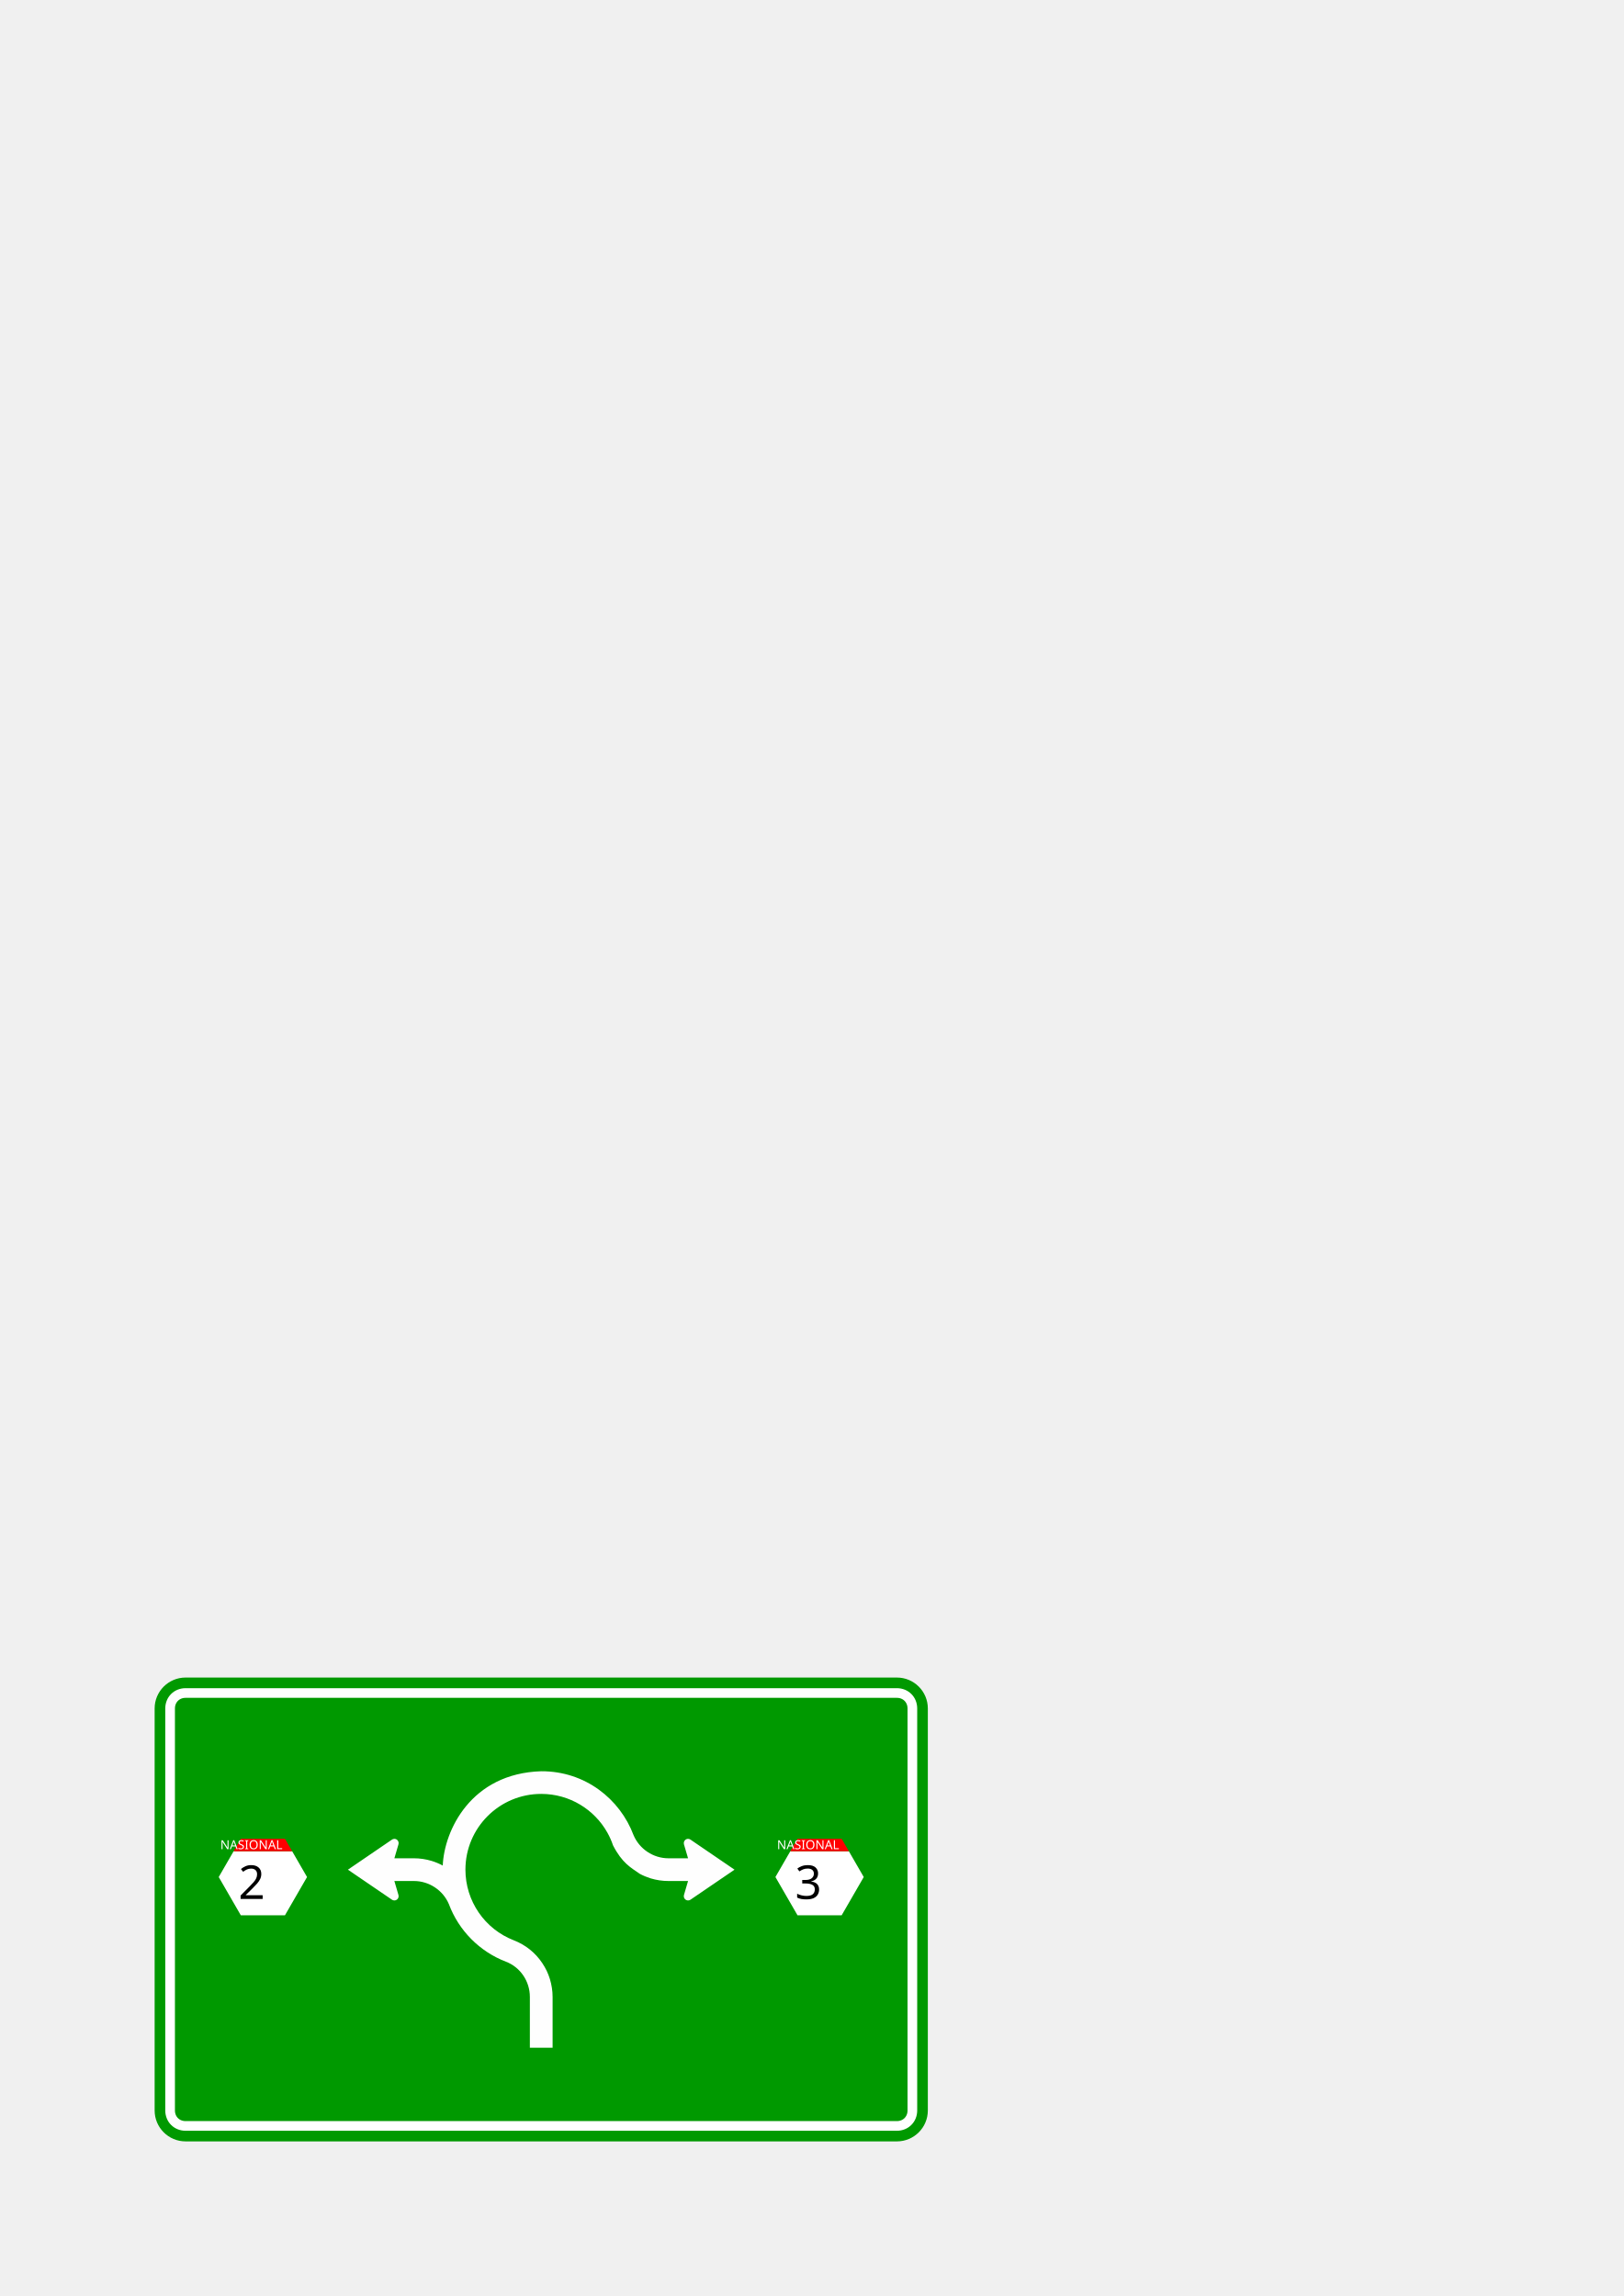
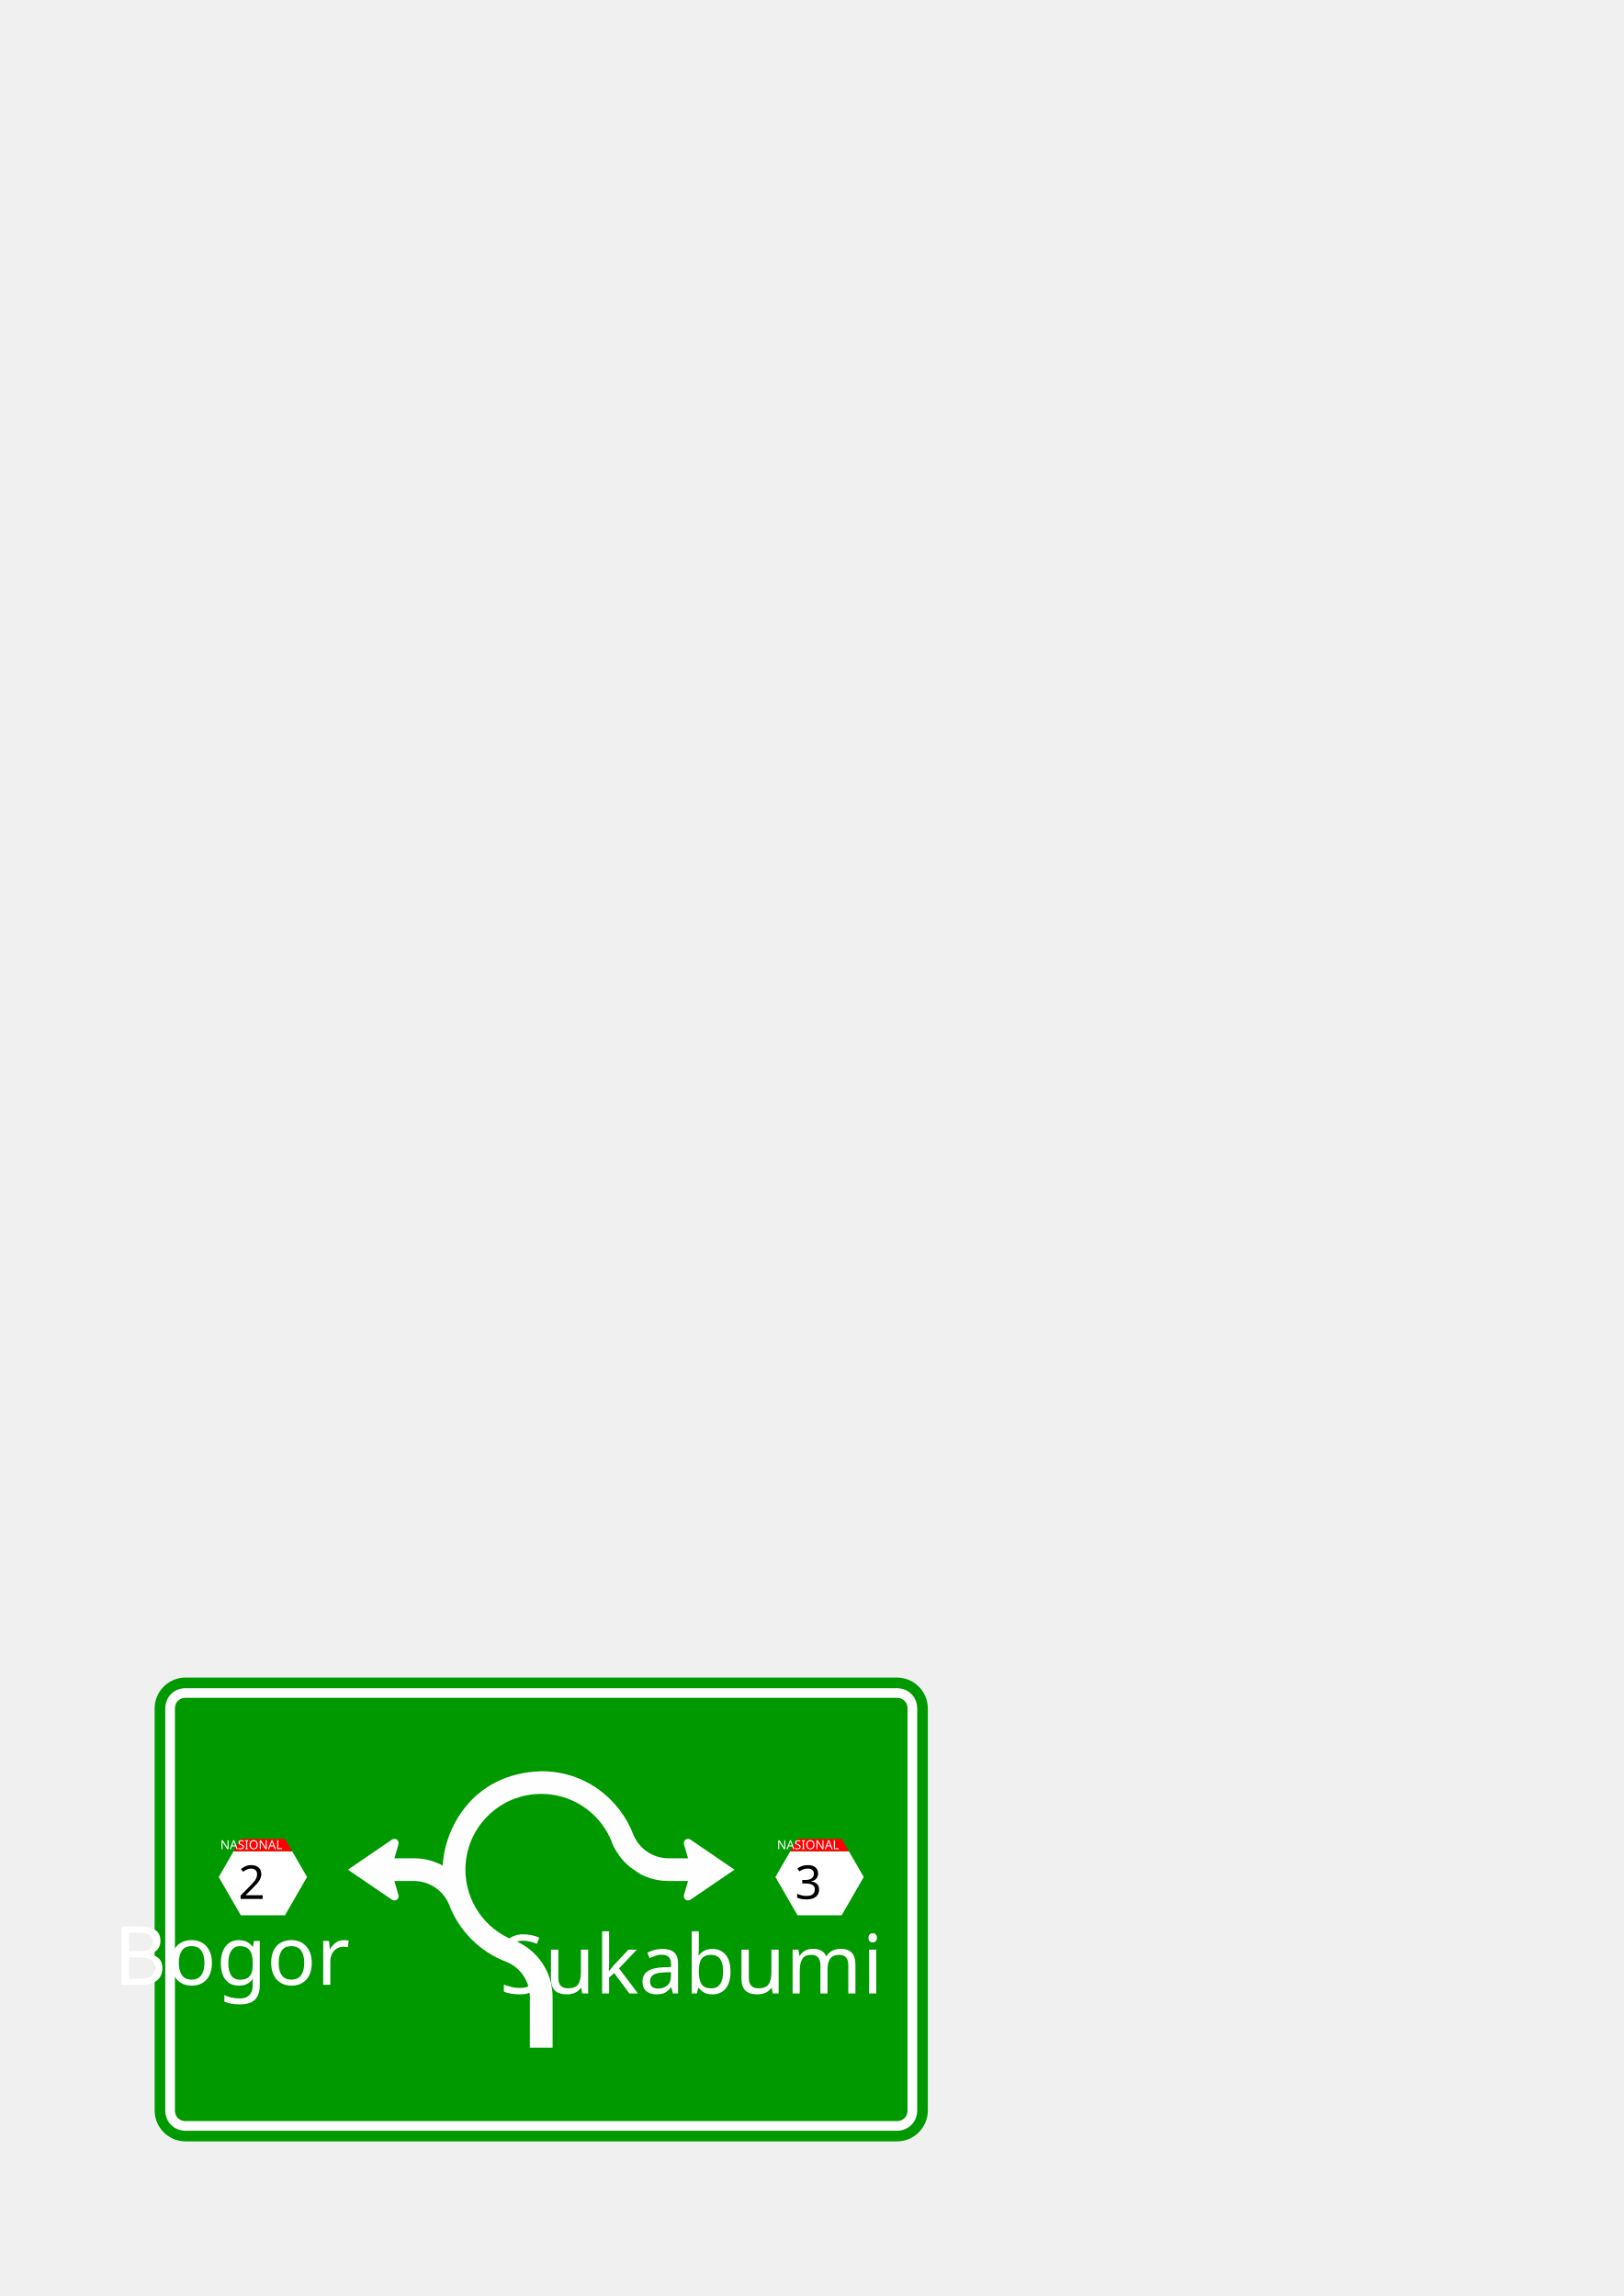
<svg xmlns="http://www.w3.org/2000/svg" xmlns:xlink="http://www.w3.org/1999/xlink" width="210mm" height="297mm" viewBox="0 0 210 297" version="1.1" id="svg8">
  <defs id="defs2">
    <clipPath clipPathUnits="userSpaceOnUse" id="clipPath848">
      <path xlink:href="#rect29" style="fill:#009900;fill-opacity:1;stroke:none;stroke-width:5;stroke-linecap:butt;stroke-linejoin:round;stroke-miterlimit:4;stroke-dasharray:none;stroke-dashoffset:0" id="path850" d="m 24,217 c -2.216,0 -4,1.784 -4,4 v 52 c 0,2.216 1.784,4 4,4 h 92 c 2.216,0 4,-1.784 4,-4 v -52 c 0,-2.216 -1.784,-4 -4,-4 z" />
    </clipPath>
  </defs>
  <g id="layer1">
    <rect style="fill:#009900;fill-opacity:1;stroke:none;stroke-width:5;stroke-linecap:butt;stroke-linejoin:round;stroke-miterlimit:4;stroke-dasharray:none;stroke-dashoffset:0" id="rect29" width="100" height="60" x="20" y="217" rx="4" ry="4" />
    <path xlink:href="#rect29" style="fill:none;fill-opacity:1;stroke:#ffffff;stroke-width:1.25;stroke-linecap:butt;stroke-linejoin:round;stroke-miterlimit:4;stroke-dasharray:none;stroke-dashoffset:0" id="path844" d="m 24,219 c -1.143,0 -2,0.857 -2,2 v 52 c 0,1.143 0.857,2 2,2 h 92 c 1.143,0 2,-0.857 2,-2 v -52 c 0,-1.143 -0.857,-2 -2,-2 z" clip-path="url(#clipPath848)" />
    <path d="m 50.691,237.967 c 0.089,-0.06 0.197,-0.102 0.316,-0.102 0.303,0 0.548,0.25 0.548,0.553 0,0.054 -0.003,0.106 -0.02,0.156 l -0.528,1.805 h 2.53 c 0.781,0 1.556,0.119 2.303,0.344 0.496,0.156 0.972,0.352 1.423,0.598 0.185,-4.5 3.615,-11.926 12.736,-12.2 5.674,-0.025 10.183,3.586 11.939,8.265 0.76,1.793 2.557,2.996 4.519,2.993 h 2.532 l -0.53,-1.805 c -0.009,-0.05 -0.017,-0.102 -0.017,-0.156 0,-0.303 0.247,-0.553 0.555,-0.553 0.114,0 0.22,0.042 0.311,0.102 l 5.691,3.885 -5.691,3.881 c -0.091,0.065 -0.197,0.099 -0.311,0.099 -0.308,0 -0.555,-0.246 -0.555,-0.548 0,-0.059 0.009,-0.107 0.017,-0.156 l 0.53,-1.81 h -2.532 c -0.781,0 -1.556,-0.114 -2.303,-0.34 -0.491,-0.156 -0.972,-0.352 -1.423,-0.597 -4.887,-3.432 -4.132,-2.903 0,0 -1.141,-0.799 -2.261,-1.368 -3.447,-3.677 -0.192,-0.57 -0.434,-1.114 -0.722,-1.629 -1.674,-2.998 -4.882,-5.024 -8.563,-5.024 -5.417,0 -9.803,4.386 -9.803,9.801 0,4.046 2.486,7.681 6.261,9.139 1.502,0.582 2.774,1.597 3.667,2.931 0.436,0.647 0.772,1.342 0.998,2.083 0.225,0.749 0.348,1.523 0.348,2.301 v 6.575 h -2.941 v -6.575 c 0,-2.006 -1.22,-3.836 -3.099,-4.552 -3.396,-1.306 -6.096,-4.024 -7.373,-7.443 -0.759,-1.793 -2.555,-2.993 -4.522,-2.993 h -2.53 l 0.528,1.81 c 0.017,0.049 0.02,0.097 0.02,0.156 0,0.302 -0.246,0.548 -0.548,0.548 -0.119,0 -0.227,-0.033 -0.316,-0.099 l -5.691,-3.881 v 0 z" style="fill:#fefefe;fill-opacity:1;fill-rule:nonzero;stroke:none;stroke-width:0.132" id="path300" />
    <g transform="matrix(0.1903777,0,0,0.1903776,27.72859,225.9866)" id="g831" style="stroke-width:5.253">
      <g id="g825" style="stroke-width:5.253">
        <path style="fill:#ffffff;fill-opacity:1;stroke:none;stroke-width:9.926;stroke-miterlimit:4;stroke-dasharray:none;stroke-dashoffset:0" d="M 189.65,32.953 H 39.305 L 1.092,99.141 57.783,197.334 H 171.17 l 56.693,-98.193 z" id="path893" transform="matrix(0.2645833,0,0,0.2645833,2.653116,62.10547)" />
        <path style="fill:#ff0000;fill-opacity:1;stroke:none;stroke-width:9.926;stroke-miterlimit:4;stroke-dasharray:none;stroke-dashoffset:0" d="m 39.305,32.951 v 0.002 H 189.65 L 171.17,0.945 H 57.783 Z" id="path865" transform="matrix(0.2645833,0,0,0.2645833,2.653116,62.10547)" />
      </g>
      <text id="text836" y="69.422" x="32.832" style="font-style:normal;font-variant:normal;font-weight:normal;font-stretch:normal;font-size:8.467px;line-height:1.25;font-family:'Roadgeek 2005 Series C';-inkscape-font-specification:'Roadgeek 2005 Series C';text-align:center;letter-spacing:0px;word-spacing:0px;text-anchor:middle;fill:#ffffff;fill-opacity:1;stroke:none;stroke-width:1.39" xml:space="preserve">
        <tspan style="font-style:normal;font-variant:normal;font-weight:normal;font-stretch:normal;font-family:'Roadgeek 2005 Series 1B';-inkscape-font-specification:'Roadgeek 2005 Series 1B';fill:#ffffff;stroke-width:1.39" y="69.422" x="32.832" id="tspan834">NASIONAL</tspan>
      </text>
      <text id="text848" y="103.223" x="33.049" style="font-style:normal;font-variant:normal;font-weight:normal;font-stretch:normal;font-size:8.467px;line-height:1.25;font-family:'Roadgeek 2005 Series 1B';-inkscape-font-specification:'Roadgeek 2005 Series 1B';text-align:center;letter-spacing:0px;word-spacing:0px;text-anchor:middle;fill:#000000;fill-opacity:1;stroke:none;stroke-width:1.39" xml:space="preserve">
        <tspan style="font-style:normal;font-variant:normal;font-weight:normal;font-stretch:normal;font-size:31.75px;font-family:'Roadgeek 2005 Series 2B';-inkscape-font-specification:'Roadgeek 2005 Series 2B';stroke-width:1.39" y="103.223" x="33.049" id="tspan846">2</tspan>
      </text>
    </g>
    <g transform="matrix(0.1903777,0,0,0.1903776,99.72859,225.9866)" id="g831-3" style="stroke-width:5.253">
      <g id="g825-6" style="stroke-width:5.253">
        <path style="fill:#ffffff;fill-opacity:1;stroke:none;stroke-width:9.926;stroke-miterlimit:4;stroke-dasharray:none;stroke-dashoffset:0" d="M 189.65,32.953 H 39.305 L 1.092,99.141 57.783,197.334 H 171.17 l 56.693,-98.193 z" id="path893-7" transform="matrix(0.2645833,0,0,0.2645833,2.653116,62.10547)" />
        <path style="fill:#ff0000;fill-opacity:1;stroke:none;stroke-width:9.926;stroke-miterlimit:4;stroke-dasharray:none;stroke-dashoffset:0" d="m 39.305,32.951 v 0.002 H 189.65 L 171.17,0.945 H 57.783 Z" id="path865-5" transform="matrix(0.2645833,0,0,0.2645833,2.653116,62.10547)" />
      </g>
      <text id="text836-3" y="69.422" x="32.832" style="font-style:normal;font-variant:normal;font-weight:normal;font-stretch:normal;font-size:8.467px;line-height:1.25;font-family:'Roadgeek 2005 Series C';-inkscape-font-specification:'Roadgeek 2005 Series C';text-align:center;letter-spacing:0px;word-spacing:0px;text-anchor:middle;fill:#ffffff;fill-opacity:1;stroke:none;stroke-width:1.39" xml:space="preserve">
        <tspan style="font-style:normal;font-variant:normal;font-weight:normal;font-stretch:normal;font-family:'Roadgeek 2005 Series 1B';-inkscape-font-specification:'Roadgeek 2005 Series 1B';fill:#ffffff;stroke-width:1.39" y="69.422" x="32.832" id="tspan834-5">NASIONAL</tspan>
      </text>
      <text id="text848-6" y="103.223" x="33.049" style="font-style:normal;font-variant:normal;font-weight:normal;font-stretch:normal;font-size:8.467px;line-height:1.25;font-family:'Roadgeek 2005 Series 1B';-inkscape-font-specification:'Roadgeek 2005 Series 1B';text-align:center;letter-spacing:0px;word-spacing:0px;text-anchor:middle;fill:#000000;fill-opacity:1;stroke:none;stroke-width:1.39" xml:space="preserve">
        <tspan style="font-style:normal;font-variant:normal;font-weight:normal;font-stretch:normal;font-size:31.75px;font-family:'Roadgeek 2005 Series 2B';-inkscape-font-specification:'Roadgeek 2005 Series 2B';stroke-width:1.39" y="103.223" x="33.049" id="tspan846-2">3</tspan>
      </text>
    </g>
+     <text xml:space="preserve" style="font-style:normal;font-variant:normal;font-weight:normal;font-stretch:normal;font-size:10.583px;line-height:1.25;font-family:'Roadgeek 2005 Series 1B';-inkscape-font-specification:'Roadgeek 2005 Series 1B';text-align:center;letter-spacing:0px;word-spacing:0px;text-anchor:middle;fill:#ffffff;fill-opacity:1;stroke:none;stroke-width:0.265" x="36.866" y="256.746" id="text875">
+       <tspan id="tspan873" x="36.866" y="256.746" style="fill:#ffffff;stroke-width:0.265">Bogor</tspan>
+     </text>
+     <text xml:space="preserve" style="font-style:normal;font-variant:normal;font-weight:normal;font-stretch:normal;font-size:10.583px;line-height:1.25;font-family:'Roadgeek 2005 Series 1B';-inkscape-font-specification:'Roadgeek 2005 Series 1B';text-align:center;letter-spacing:0px;word-spacing:0px;text-anchor:middle;fill:#ffffff;fill-opacity:1;stroke:none;stroke-width:0.265;" x="96.304" y="257.873" id="text879">
+       <tspan id="tspan877" x="96.304" y="257.873" style="stroke-width:0.265;fill:#ffffff;">Sukabumi</tspan>
+     </text>
  </g>
</svg>
